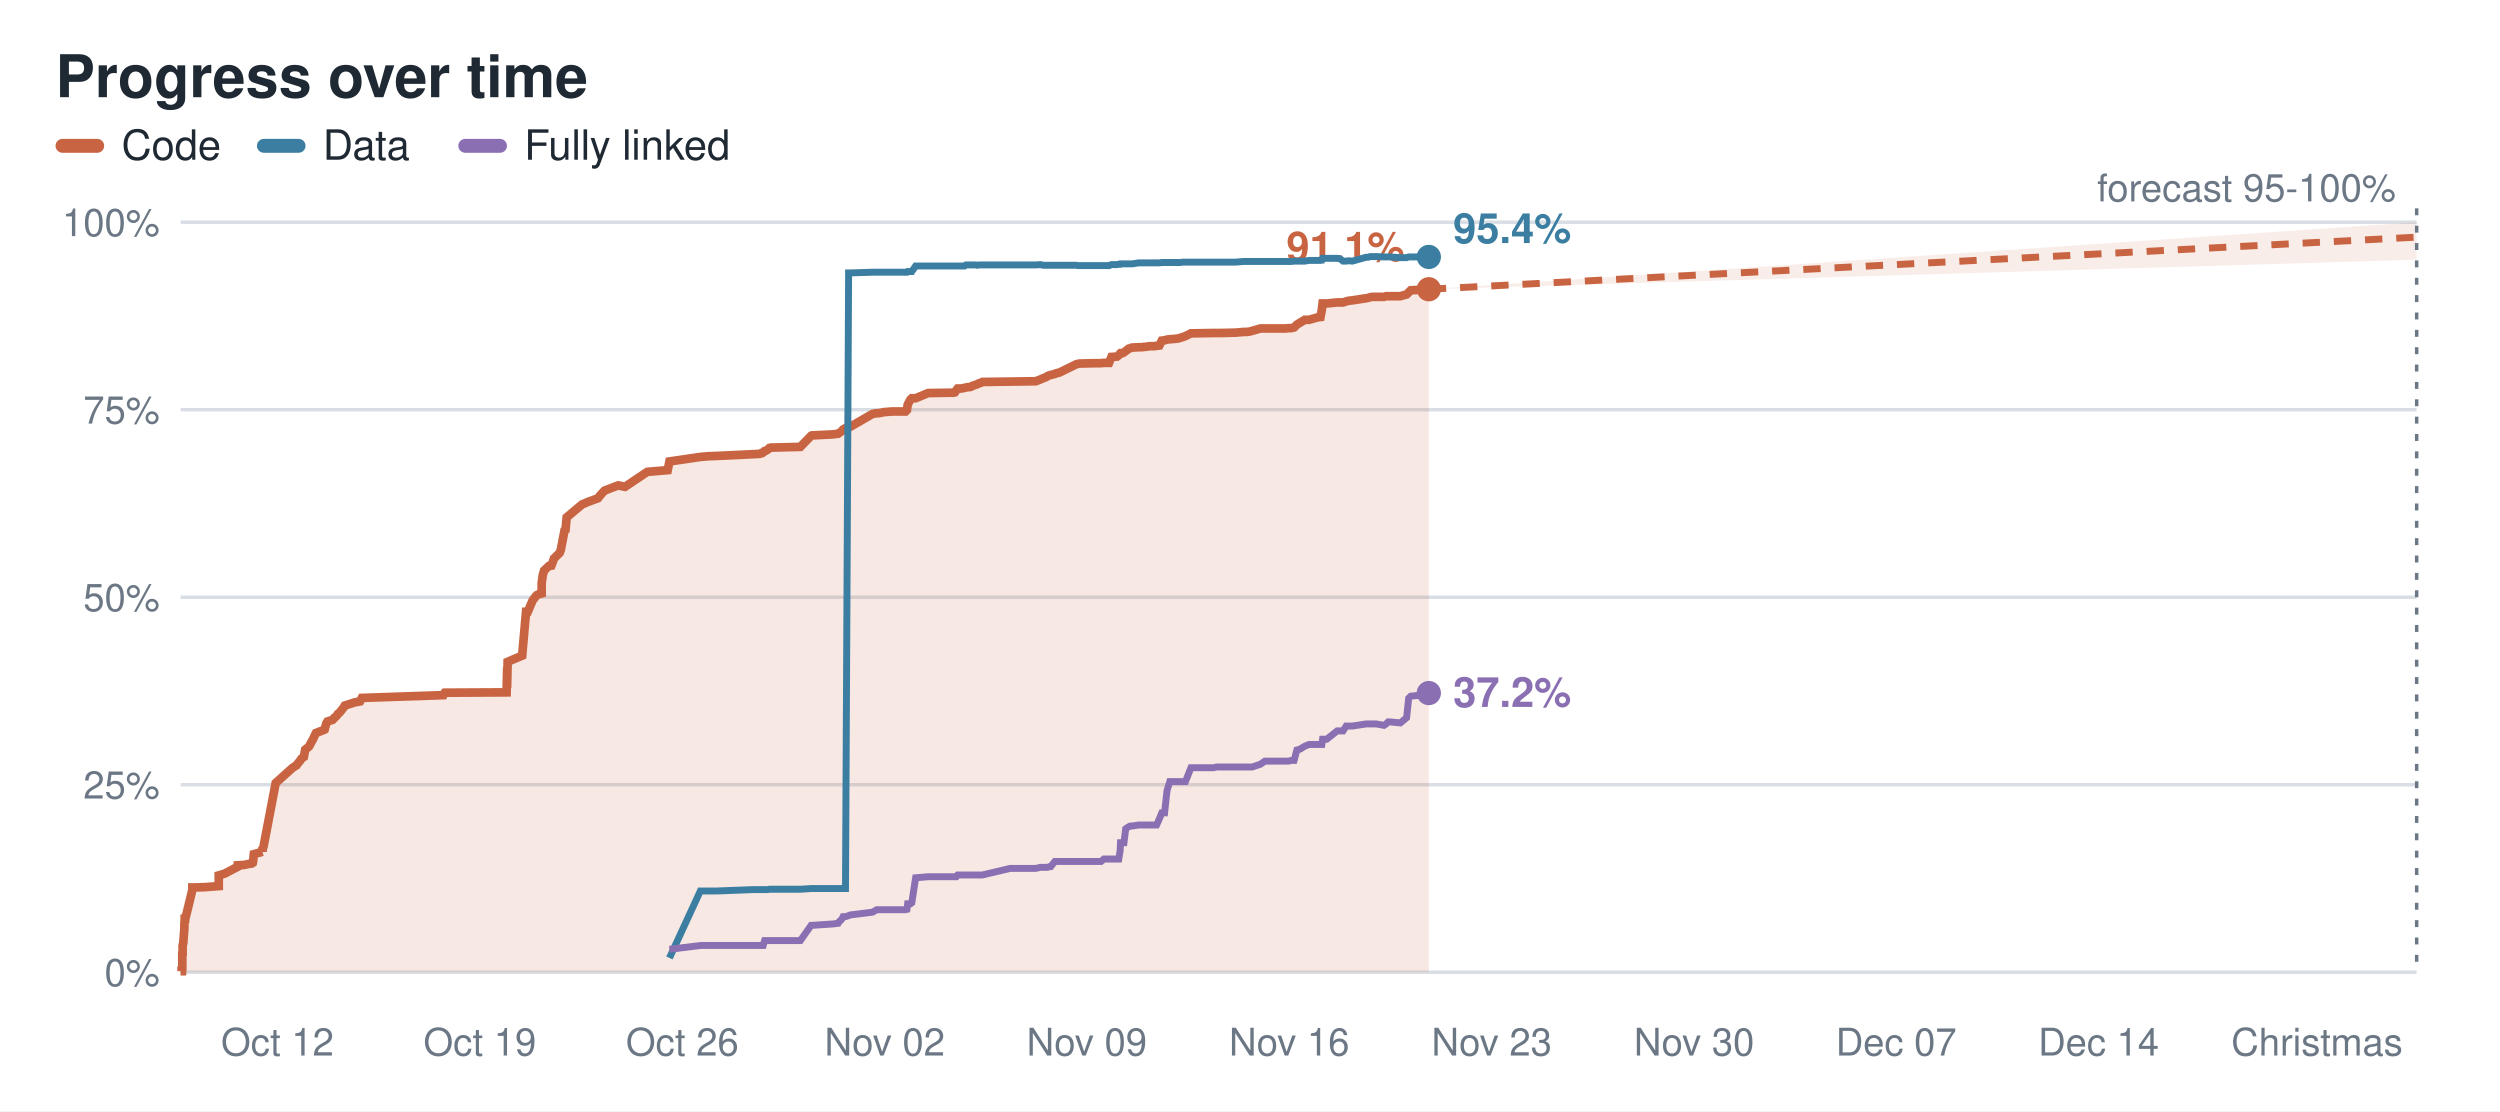
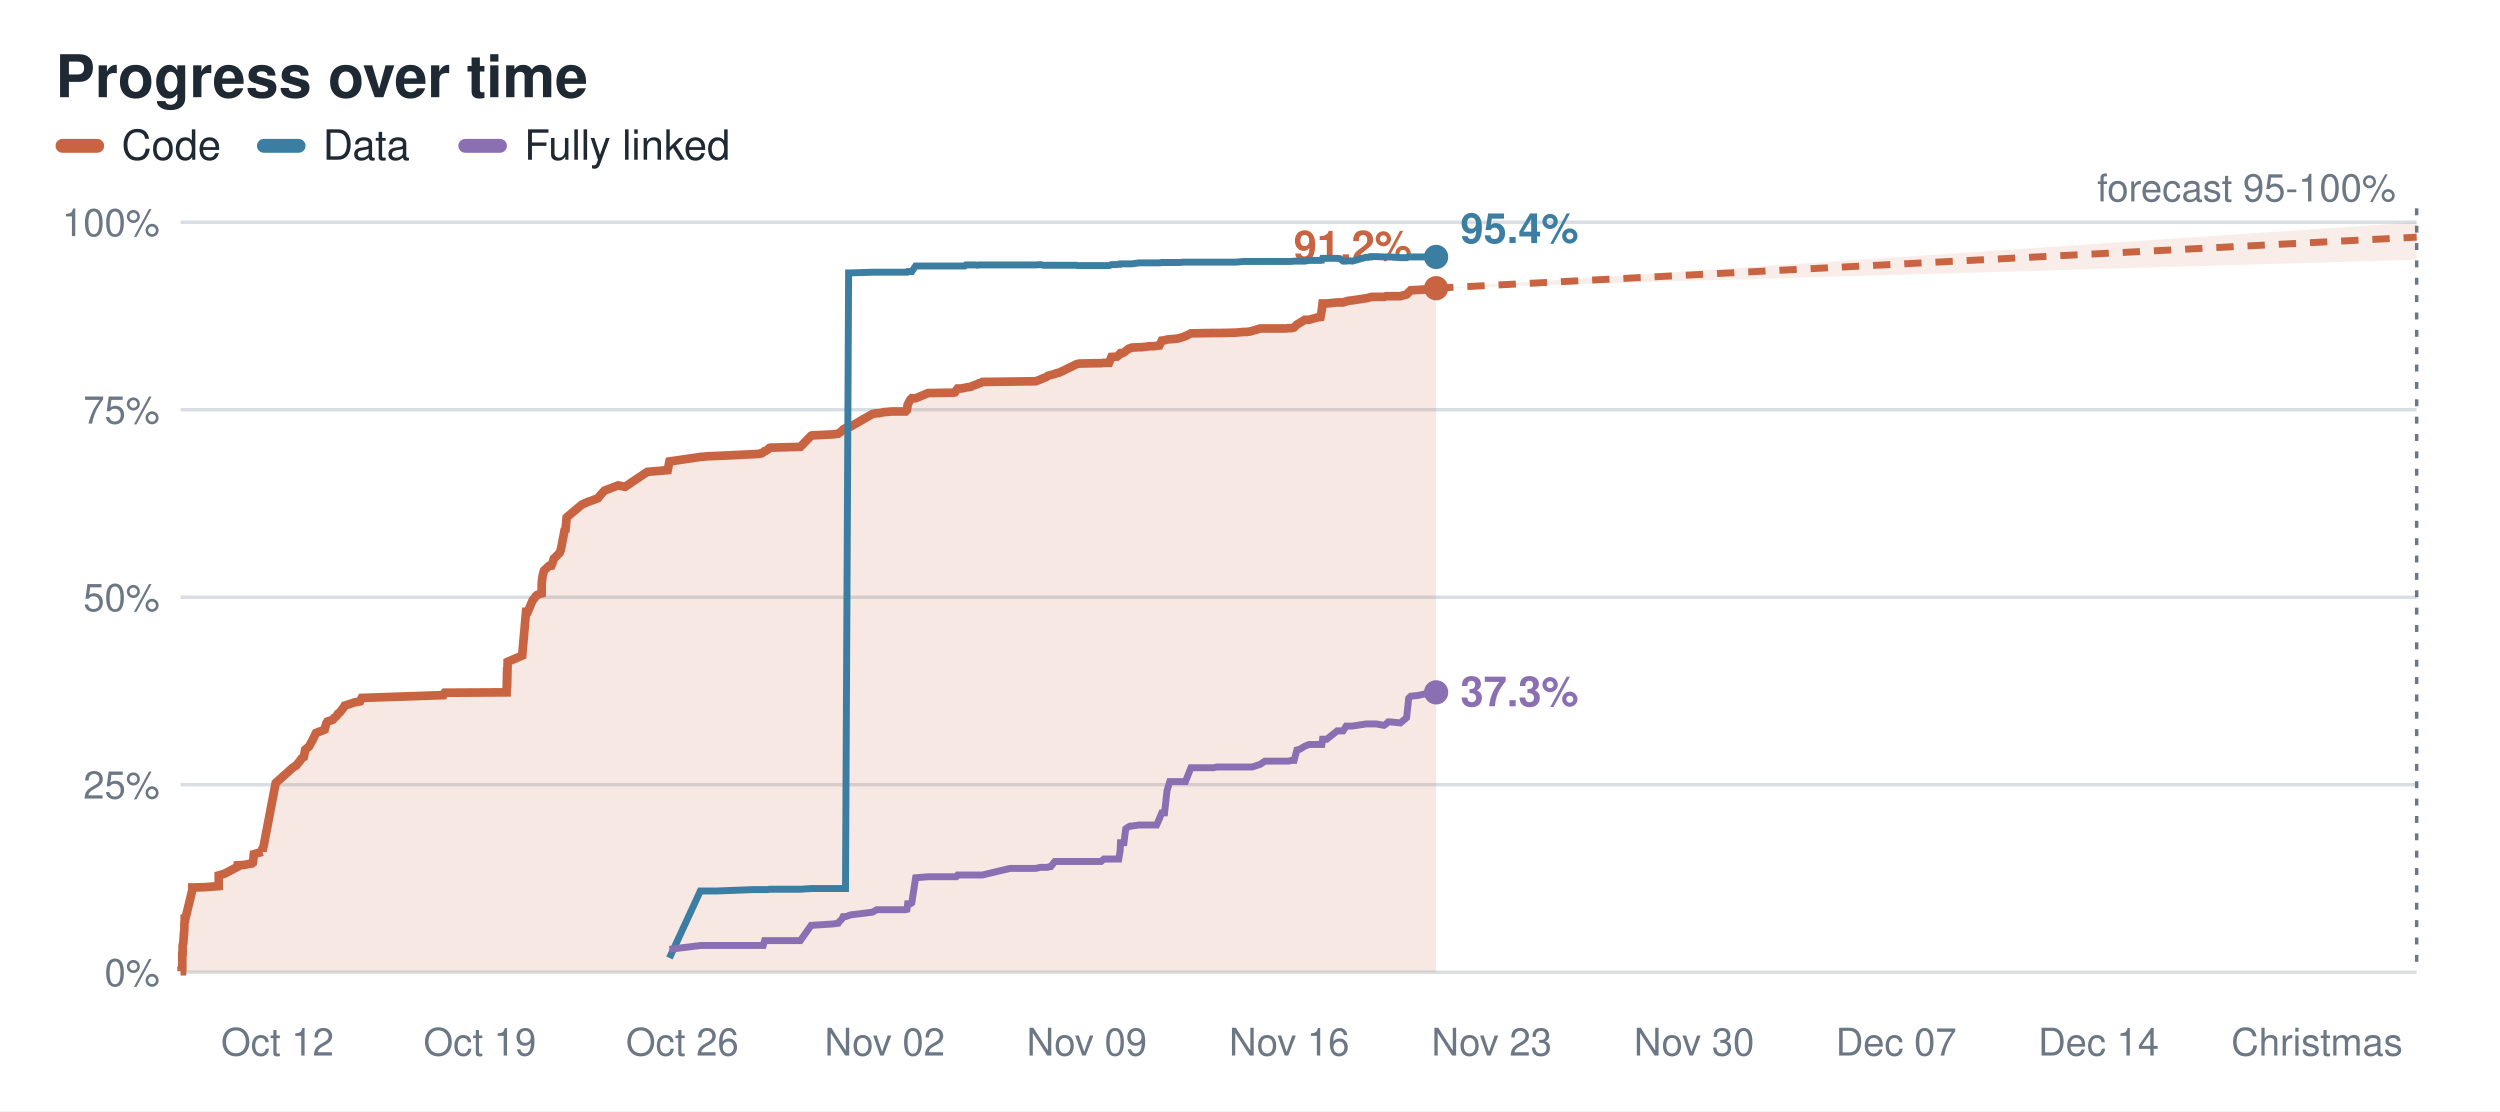
<svg xmlns="http://www.w3.org/2000/svg" viewBox="0 0 720 320" width="720" height="320" font-family="-apple-system,Segoe UI,Helvetica,Arial,sans-serif" role="img" aria-label="Progress over time">
  <rect width="100%" height="100%" fill="#ffffff" />
  <text x="16" y="28" font-size="17" font-weight="600" fill="#1f2933">Progress over time</text>
  <rect x="16" y="40" width="14" height="4" rx="2" fill="#c96442" />
  <text x="35" y="46" font-size="12" fill="#1f2933">Code</text>
  <rect x="74" y="40" width="14" height="4" rx="2" fill="#3b7ea1" />
  <text x="93" y="46" font-size="12" fill="#1f2933">Data</text>
  <rect x="132" y="40" width="14" height="4" rx="2" fill="#8a6fb3" />
  <text x="151" y="46" font-size="12" fill="#1f2933">Fully linked</text>
  <line x1="52" y1="280.0" x2="696" y2="280.0" stroke="#d9dee4" />
  <text x="46" y="284.0" font-size="11" fill="#6b7785" text-anchor="end">0%</text>
  <line x1="52" y1="226.0" x2="696" y2="226.0" stroke="#d9dee4" />
  <text x="46" y="230.0" font-size="11" fill="#6b7785" text-anchor="end">25%</text>
  <line x1="52" y1="172.0" x2="696" y2="172.0" stroke="#d9dee4" />
  <text x="46" y="176.0" font-size="11" fill="#6b7785" text-anchor="end">50%</text>
  <line x1="52" y1="118.0" x2="696" y2="118.0" stroke="#d9dee4" />
  <text x="46" y="122.0" font-size="11" fill="#6b7785" text-anchor="end">75%</text>
  <line x1="52" y1="64.0" x2="696" y2="64.0" stroke="#d9dee4" />
  <text x="46" y="68.0" font-size="11" fill="#6b7785" text-anchor="end">100%</text>
  <text x="79.9" y="304" font-size="11" fill="#6b7785" text-anchor="middle">Oct 12</text>
  <text x="138.2" y="304" font-size="11" fill="#6b7785" text-anchor="middle">Oct 19</text>
  <text x="196.5" y="304" font-size="11" fill="#6b7785" text-anchor="middle">Oct 26</text>
  <text x="254.8" y="304" font-size="11" fill="#6b7785" text-anchor="middle">Nov 02</text>
  <text x="313.0" y="304" font-size="11" fill="#6b7785" text-anchor="middle">Nov 09</text>
  <text x="371.3" y="304" font-size="11" fill="#6b7785" text-anchor="middle">Nov 16</text>
  <text x="429.6" y="304" font-size="11" fill="#6b7785" text-anchor="middle">Nov 23</text>
  <text x="487.9" y="304" font-size="11" fill="#6b7785" text-anchor="middle">Nov 30</text>
  <text x="546.1" y="304" font-size="11" fill="#6b7785" text-anchor="middle">Dec 07</text>
  <text x="604.4" y="304" font-size="11" fill="#6b7785" text-anchor="middle">Dec 14</text>
-   <polygon points="411.5,83.3 696.0,64.0 696.0,74.8" fill="#c96442" opacity="0.12" />
-   <line x1="411.5" y1="83.3" x2="696.0" y2="68.3" stroke="#c96442" stroke-width="2" stroke-dasharray="5,4" />
+   <polygon points="413.6,83.0 696.0,64.0 696.0,74.8" fill="#c96442" opacity="0.12" />
+   <line x1="413.6" y1="83.0" x2="696.0" y2="68.3" stroke="#c96442" stroke-width="2" stroke-dasharray="5,4" />
  <line x1="696.0" y1="60" x2="696.0" y2="280.0" stroke="#6b7785" stroke-dasharray="2,3" />
  <text x="692.0" y="304" font-size="11" fill="#6b7785" text-anchor="end">Christmas</text>
  <text x="690.0" y="58.0" font-size="11" fill="#6b7785" text-anchor="end">forecast 95-100%</text>
-   <polygon points="52.0,280.0 52.0,279.7 52.0,279.7 52.1,279.7 52.1,279.7 52.3,279.7 52.3,279.7 52.3,279.7 52.3,279.7 52.3,279.6 52.3,279.6 52.3,279.6 52.3,279.6 52.4,279.6 52.4,279.5 52.4,279.5 52.4,279.5 52.4,279.5 52.4,279.5 52.4,279.4 52.4,279.4 52.4,279.4 52.4,279.4 52.4,279.4 52.4,279.3 52.4,279.3 52.4,279.3 52.4,279.3 52.4,279.2 52.4,279.2 52.5,279.1 52.5,279.1 52.5,279.0 52.5,279.0 52.5,278.9 52.5,278.9 52.5,278.9 52.5,278.8 52.5,278.8 52.5,278.7 52.5,278.7 52.5,278.6 52.5,274.0 52.6,275.3 52.6,274.0 52.6,274.0 52.6,274.0 52.6,272.9 52.6,272.3 52.8,271.5 52.8,271.3 53.1,267.4 53.1,267.0 53.1,266.2 53.2,264.8 53.2,264.7 53.2,264.6 53.3,264.6 53.3,264.4 53.3,264.3 53.3,264.4 53.3,264.4 53.3,264.4 53.4,264.5 55.4,256.3 55.4,255.7 55.4,255.6 55.7,255.6 55.8,255.6 59.0,255.5 63.0,255.2 63.0,252.1 64.7,251.6 68.5,249.6 68.5,249.2 70.3,249.1 71.7,248.8 72.5,248.7 72.5,248.7 72.8,248.5 72.9,248.0 73.1,246.0 75.6,245.3 75.6,245.4 75.6,244.5 75.7,244.4 75.9,243.8 79.4,225.5 84.3,221.1 85.4,220.4 85.5,220.2 86.5,219.0 86.6,218.8 86.9,218.4 87.5,218.0 87.9,215.9 89.0,215.0 89.7,213.7 90.2,212.8 90.6,211.9 91.0,211.1 93.1,210.3 93.5,210.1 93.7,209.3 94.0,208.3 94.3,207.8 95.8,207.3 96.0,207.1 96.3,206.7 96.6,206.5 97.0,206.1 97.3,205.6 97.6,205.4 98.0,205.0 98.3,204.6 98.7,204.1 99.0,203.7 99.3,203.2 101.5,202.5 102.1,202.3 103.7,202.0 104.2,201.0 127.7,200.2 127.9,199.8 128.1,199.5 145.9,199.4 146.0,195.1 146.1,195.2 146.2,190.6 150.4,188.8 150.5,187.5 151.5,176.2 152.0,176.2 153.4,172.9 153.9,172.3 154.3,171.7 154.6,171.4 155.3,171.1 156.0,170.9 156.0,168.0 156.3,165.7 156.7,164.3 158.1,163.0 158.8,162.9 159.3,161.6 159.5,160.9 161.2,159.2 161.5,158.4 162.7,152.2 162.8,153.3 163.2,149.0 167.6,145.3 169.2,144.6 172.2,143.5 172.9,142.6 174.1,141.3 178.0,139.8 180.0,140.2 186.4,135.9 192.3,135.4 192.8,132.9 201.7,131.6 204.0,131.4 206.6,131.3 217.1,130.8 218.8,130.7 219.2,130.5 219.5,130.5 219.8,130.3 220.2,129.9 220.6,129.8 221.1,129.5 221.6,129.0 222.1,128.9 222.6,128.9 226.3,128.8 230.5,128.7 233.6,125.5 233.8,125.4 239.9,125.1 241.4,124.9 241.8,124.6 242.1,124.4 242.5,124.1 242.8,123.7 243.5,123.3 244.4,123.1 244.9,122.9 251.3,119.2 252.5,119.0 253.1,119.0 254.1,118.8 254.5,118.7 257.0,118.5 260.8,118.5 261.2,118.1 261.4,116.6 261.8,115.8 262.2,115.1 262.6,114.7 263.7,114.7 267.3,113.2 267.5,113.2 273.9,113.1 274.6,113.1 275.0,113.0 275.4,112.4 275.8,111.9 276.4,111.9 276.8,111.9 277.3,111.8 277.8,111.7 278.2,111.6 278.7,111.5 279.1,111.5 279.6,111.4 280.1,111.1 280.5,111.0 281.0,110.8 281.4,110.7 281.9,110.4 282.4,110.3 282.9,110.0 290.9,109.9 298.3,109.8 299.6,109.3 300.5,108.9 301.3,108.6 301.7,108.3 302.2,108.1 302.6,108.0 303.8,107.7 304.2,107.5 305.1,107.3 310.0,104.9 310.4,104.8 310.9,104.7 315.6,104.6 316.0,104.6 317.1,104.6 317.9,104.5 318.9,104.5 319.4,104.5 320.1,102.8 321.7,102.7 322.2,102.3 322.6,101.8 322.7,101.7 323.3,101.7 323.7,101.5 324.2,101.1 324.6,100.8 325.1,100.4 325.5,100.3 326.0,100.1 328.0,100.0 328.9,100.0 329.4,99.9 329.9,99.9 330.4,99.8 331.2,99.7 331.7,99.7 332.4,99.7 333.1,99.6 333.9,99.5 334.6,98.1 335.4,98.0 336.1,97.8 336.9,97.7 338.3,97.6 339.2,97.5 339.9,97.3 340.6,97.1 341.4,96.8 343.0,96.0 343.8,96.0 349.5,95.9 350.4,95.9 351.1,95.9 351.8,95.9 355.8,95.8 358.2,95.6 359.0,95.6 359.8,95.5 360.6,95.3 363.0,94.6 364.3,94.6 370.3,94.6 371.1,94.5 371.9,94.5 372.7,94.3 373.5,93.5 374.3,93.0 375.8,92.1 377.0,92.1 379.5,91.4 380.3,91.3 380.6,89.7 380.7,89.1 380.9,87.4 382.1,87.4 385.1,87.1 385.9,87.1 386.8,87.1 387.7,86.8 388.5,86.6 389.5,86.5 393.4,85.9 394.0,85.8 394.6,85.6 395.2,85.5 395.8,85.5 396.4,85.5 398.6,85.5 399.2,85.3 399.8,85.3 400.3,85.3 403.3,85.3 405.1,84.8 405.7,84.2 406.3,83.6 408.3,83.5 411.5,83.3 411.5,280.0" fill="#c96442" opacity="0.15" />
-   <polyline points="52.0,279.7 52.0,279.7 52.1,279.7 52.1,279.7 52.3,279.7 52.3,279.7 52.3,279.7 52.3,279.7 52.3,279.6 52.3,279.6 52.3,279.6 52.3,279.6 52.4,279.6 52.4,279.5 52.4,279.5 52.4,279.5 52.4,279.5 52.4,279.5 52.4,279.4 52.4,279.4 52.4,279.4 52.4,279.4 52.4,279.4 52.4,279.3 52.4,279.3 52.4,279.3 52.4,279.3 52.4,279.2 52.4,279.2 52.5,279.1 52.5,279.1 52.5,279.0 52.5,279.0 52.5,278.9 52.5,278.9 52.5,278.9 52.5,278.8 52.5,278.8 52.5,278.7 52.5,278.7 52.5,278.6 52.5,274.0 52.6,275.3 52.6,274.0 52.6,274.0 52.6,274.0 52.6,272.9 52.6,272.3 52.8,271.5 52.8,271.3 53.1,267.4 53.1,267.0 53.1,266.2 53.2,264.8 53.2,264.7 53.2,264.6 53.3,264.6 53.3,264.4 53.3,264.3 53.3,264.4 53.3,264.4 53.3,264.4 53.4,264.5 55.4,256.3 55.4,255.7 55.4,255.6 55.7,255.6 55.8,255.6 59.0,255.5 63.0,255.2 63.0,252.1 64.7,251.6 68.5,249.6 68.5,249.2 70.3,249.1 71.7,248.8 72.5,248.7 72.5,248.7 72.8,248.5 72.9,248.0 73.1,246.0 75.6,245.3 75.6,245.4 75.6,244.5 75.7,244.4 75.9,243.8 79.4,225.5 84.3,221.1 85.4,220.4 85.5,220.2 86.5,219.0 86.6,218.8 86.9,218.4 87.5,218.0 87.9,215.9 89.0,215.0 89.7,213.7 90.2,212.8 90.6,211.9 91.0,211.1 93.1,210.3 93.5,210.1 93.7,209.3 94.0,208.3 94.3,207.8 95.8,207.3 96.0,207.1 96.3,206.7 96.6,206.5 97.0,206.1 97.3,205.6 97.6,205.4 98.0,205.0 98.3,204.6 98.7,204.1 99.0,203.7 99.3,203.2 101.5,202.5 102.1,202.3 103.7,202.0 104.2,201.0 127.7,200.2 127.9,199.8 128.1,199.5 145.9,199.4 146.0,195.1 146.1,195.2 146.2,190.6 150.4,188.8 150.5,187.5 151.5,176.2 152.0,176.2 153.4,172.9 153.9,172.3 154.3,171.7 154.6,171.4 155.3,171.1 156.0,170.9 156.0,168.0 156.3,165.7 156.7,164.3 158.1,163.0 158.8,162.9 159.3,161.6 159.5,160.9 161.2,159.2 161.5,158.4 162.7,152.2 162.8,153.3 163.2,149.0 167.6,145.3 169.2,144.6 172.2,143.5 172.9,142.6 174.1,141.3 178.0,139.8 180.0,140.2 186.4,135.9 192.3,135.4 192.8,132.9 201.7,131.6 204.0,131.4 206.6,131.3 217.1,130.8 218.8,130.7 219.2,130.5 219.5,130.5 219.8,130.3 220.2,129.9 220.6,129.8 221.1,129.5 221.6,129.0 222.1,128.9 222.6,128.9 226.3,128.8 230.5,128.7 233.6,125.5 233.8,125.4 239.9,125.1 241.4,124.9 241.8,124.6 242.1,124.4 242.5,124.1 242.8,123.7 243.5,123.3 244.4,123.1 244.9,122.9 251.3,119.2 252.5,119.0 253.1,119.0 254.1,118.8 254.5,118.7 257.0,118.5 260.8,118.5 261.2,118.1 261.4,116.6 261.8,115.8 262.2,115.1 262.6,114.7 263.7,114.7 267.3,113.2 267.5,113.2 273.9,113.1 274.6,113.1 275.0,113.0 275.4,112.4 275.8,111.9 276.4,111.9 276.8,111.9 277.3,111.8 277.8,111.7 278.2,111.6 278.7,111.5 279.1,111.5 279.6,111.4 280.1,111.1 280.5,111.0 281.0,110.8 281.4,110.7 281.9,110.4 282.4,110.3 282.9,110.0 290.9,109.9 298.3,109.8 299.6,109.3 300.5,108.9 301.3,108.6 301.7,108.3 302.2,108.1 302.6,108.0 303.8,107.7 304.2,107.5 305.1,107.3 310.0,104.9 310.4,104.8 310.9,104.7 315.6,104.6 316.0,104.6 317.1,104.6 317.9,104.5 318.9,104.5 319.4,104.5 320.1,102.8 321.7,102.7 322.2,102.3 322.6,101.8 322.7,101.7 323.3,101.7 323.7,101.5 324.2,101.1 324.6,100.8 325.1,100.4 325.5,100.3 326.0,100.1 328.0,100.0 328.9,100.0 329.4,99.9 329.9,99.9 330.4,99.8 331.2,99.7 331.7,99.7 332.4,99.7 333.1,99.6 333.9,99.5 334.6,98.1 335.4,98.0 336.1,97.8 336.9,97.7 338.3,97.6 339.2,97.5 339.9,97.3 340.6,97.1 341.4,96.8 343.0,96.0 343.8,96.0 349.5,95.9 350.4,95.9 351.1,95.9 351.8,95.9 355.8,95.8 358.2,95.6 359.0,95.6 359.8,95.5 360.6,95.3 363.0,94.6 364.3,94.6 370.3,94.6 371.1,94.5 371.9,94.5 372.7,94.3 373.5,93.5 374.3,93.0 375.8,92.1 377.0,92.1 379.5,91.4 380.3,91.3 380.6,89.7 380.7,89.1 380.9,87.4 382.1,87.4 385.1,87.1 385.9,87.1 386.8,87.1 387.7,86.8 388.5,86.6 389.5,86.5 393.4,85.9 394.0,85.8 394.6,85.6 395.2,85.5 395.8,85.5 396.4,85.5 398.6,85.5 399.2,85.3 399.8,85.3 400.3,85.3 403.3,85.3 405.1,84.8 405.7,84.2 406.3,83.6 408.3,83.5 411.5,83.3" fill="none" stroke="#c96442" stroke-width="2.5" />
-   <circle cx="411.5" cy="83.3" r="3.5" fill="#c96442" />
-   <text x="404.5" y="75.3" font-size="12" font-weight="600" fill="#c96442" text-anchor="end">91.1%</text>
-   <polyline points="192.8,275.9 201.7,256.6 204.0,256.6 206.6,256.6 217.1,256.2 218.8,256.2 219.2,256.2 219.5,256.2 219.8,256.2 220.2,256.2 220.6,256.2 221.1,256.2 221.6,256.1 222.1,256.1 222.6,256.1 226.3,256.1 230.5,256.1 233.6,255.9 233.8,255.9 239.9,255.9 241.4,255.9 241.8,255.9 242.1,255.9 242.5,255.9 242.8,255.9 243.5,255.9 244.4,78.6 244.9,78.6 251.3,78.4 252.5,78.4 253.1,78.4 254.1,78.4 254.5,78.4 257.0,78.4 260.8,78.4 261.2,78.4 261.4,78.2 261.8,78.2 262.2,78.2 262.6,78.2 263.7,76.6 267.3,76.6 267.5,76.6 273.9,76.6 274.6,76.6 275.0,76.6 275.4,76.6 275.8,76.6 276.4,76.6 276.8,76.6 277.3,76.6 277.8,76.6 278.2,76.3 278.7,76.3 279.1,76.3 279.6,76.3 280.1,76.3 280.5,76.3 281.0,76.3 281.4,76.4 281.9,76.3 282.4,76.3 282.9,76.3 290.9,76.3 298.3,76.3 299.6,76.2 300.5,76.4 301.3,76.4 301.7,76.4 302.2,76.4 302.6,76.4 303.8,76.4 304.2,76.4 305.1,76.4 310.0,76.4 310.4,76.5 310.9,76.5 315.6,76.5 316.0,76.5 317.1,76.5 317.9,76.5 318.9,76.5 319.4,76.5 320.1,76.2 321.7,76.2 322.2,76.1 322.6,76.1 322.7,76.0 323.3,76.0 323.7,76.0 324.2,76.0 324.6,76.0 325.1,76.0 325.5,76.0 326.0,76.0 328.0,75.7 328.9,75.7 329.4,75.7 329.9,75.7 330.4,75.7 331.2,75.7 331.7,75.7 332.4,75.7 333.1,75.7 333.9,75.7 334.6,75.6 335.4,75.6 336.1,75.6 336.9,75.6 338.3,75.6 339.2,75.6 339.9,75.6 340.6,75.5 341.4,75.5 343.0,75.5 343.8,75.5 349.5,75.5 350.4,75.5 351.1,75.5 351.8,75.5 355.8,75.5 358.2,75.3 359.0,75.3 359.8,75.3 360.6,75.3 363.0,75.3 364.3,75.3 370.3,75.3 371.1,75.3 371.9,75.3 372.7,75.2 373.5,75.2 374.3,75.2 375.8,75.2 377.0,75.0 379.5,75.0 380.3,75.0 380.6,74.9 380.7,74.9 380.9,74.4 382.1,74.4 385.1,74.4 385.9,74.5 386.8,75.2 387.7,75.2 388.5,75.1 389.5,75.2 393.4,74.1 394.0,74.1 394.6,73.9 395.2,73.9 395.8,73.9 396.4,73.9 398.6,74.0 399.2,74.0 399.8,74.0 400.3,74.0 403.3,74.2 405.1,74.2 405.7,74.0 406.3,74.0 408.3,74.0 411.5,74.0" fill="none" stroke="#3b7ea1" stroke-width="2" />
-   <circle cx="411.5" cy="74.0" r="3.5" fill="#3b7ea1" />
-   <text x="418.5" y="70.0" font-size="12" font-weight="600" fill="#3b7ea1">95.4%</text>
-   <polyline points="192.8,273.4 201.7,272.3 204.0,272.3 206.6,272.3 217.1,272.3 218.8,272.3 219.2,272.3 219.5,272.3 219.8,272.3 220.2,270.9 220.6,270.9 221.1,270.9 221.6,270.9 222.1,270.9 222.6,270.9 226.3,270.9 230.5,270.9 233.6,266.5 233.8,266.5 239.9,266.1 241.4,265.9 241.8,265.3 242.1,265.1 242.5,264.6 242.8,264.0 243.5,264.0 244.4,263.7 244.9,263.5 251.3,262.7 252.5,262.0 253.1,262.0 254.1,262.0 254.5,262.0 257.0,262.0 260.8,262.0 261.2,261.9 261.4,260.3 261.8,260.3 262.2,260.3 262.6,260.0 263.7,252.8 267.3,252.5 267.5,252.5 273.9,252.5 274.6,252.5 275.0,252.5 275.4,252.5 275.8,252.0 276.4,252.0 276.8,252.0 277.3,252.0 277.8,252.0 278.2,252.0 278.7,252.0 279.1,252.0 279.6,252.0 280.1,252.0 280.5,252.0 281.0,252.0 281.4,252.0 281.9,252.0 282.4,252.0 282.9,252.0 290.9,250.1 298.3,250.1 299.6,249.8 300.5,249.8 301.3,249.8 301.7,249.8 302.2,249.6 302.6,249.6 303.8,248.1 304.2,248.1 305.1,248.1 310.0,248.1 310.4,248.1 310.9,248.1 315.6,248.1 316.0,248.1 317.1,248.1 317.9,247.4 318.9,247.4 319.4,247.4 320.1,247.4 321.7,247.4 322.2,247.4 322.6,245.0 322.7,242.7 323.3,242.7 323.7,242.7 324.2,238.7 324.6,238.4 325.1,238.1 325.5,237.9 326.0,237.9 328.0,237.6 328.9,237.6 329.4,237.6 329.9,237.6 330.4,237.6 331.2,237.6 331.7,237.6 332.4,237.6 333.1,237.6 333.9,235.8 334.6,234.1 335.4,234.1 336.1,227.7 336.9,225.1 338.3,225.1 339.2,225.1 339.9,225.1 340.6,225.1 341.4,225.1 343.0,221.1 343.8,221.1 349.5,221.1 350.4,220.9 351.1,220.9 351.8,220.9 355.8,220.9 358.2,220.9 359.0,220.9 359.8,220.9 360.6,220.9 363.0,220.1 364.3,219.2 370.3,219.2 371.1,219.2 371.9,219.0 372.7,219.0 373.5,216.0 374.3,215.8 375.8,214.9 377.0,214.4 379.5,214.4 380.3,214.4 380.6,214.4 380.7,214.4 380.9,212.9 382.1,212.9 385.1,210.5 385.9,210.5 386.8,210.5 387.7,209.1 388.5,209.1 389.5,209.1 393.4,208.5 394.0,208.5 394.6,208.5 395.2,208.5 395.8,208.5 396.4,208.5 398.6,208.9 399.2,208.5 399.8,207.9 400.3,207.9 403.3,208.2 405.1,206.7 405.7,201.1 406.3,200.5 408.3,200.3 411.5,199.6" fill="none" stroke="#8a6fb3" stroke-width="2" />
-   <circle cx="411.5" cy="199.6" r="3.5" fill="#8a6fb3" />
-   <text x="418.5" y="203.6" font-size="12" font-weight="600" fill="#8a6fb3">37.2%</text>
+   <polygon points="52.0,280.0 52.0,279.7 52.0,279.7 52.1,279.7 52.1,279.7 52.3,279.7 52.3,279.7 52.3,279.7 52.3,279.7 52.3,279.6 52.3,279.6 52.3,279.6 52.3,279.6 52.4,279.6 52.4,279.5 52.4,279.5 52.4,279.5 52.4,279.5 52.4,279.5 52.4,279.4 52.4,279.4 52.4,279.4 52.4,279.4 52.4,279.4 52.4,279.3 52.4,279.3 52.4,279.3 52.4,279.3 52.4,279.2 52.4,279.2 52.5,279.1 52.5,279.1 52.5,279.0 52.5,279.0 52.5,278.9 52.5,278.9 52.5,278.9 52.5,278.8 52.5,278.8 52.5,278.7 52.5,278.7 52.5,278.6 52.5,274.0 52.6,275.3 52.6,274.0 52.6,274.0 52.6,274.0 52.6,272.9 52.6,272.3 52.8,271.5 52.8,271.3 53.1,267.4 53.1,267.0 53.1,266.2 53.2,264.8 53.2,264.7 53.2,264.6 53.3,264.6 53.3,264.4 53.3,264.3 53.3,264.4 53.3,264.4 53.3,264.4 53.4,264.5 55.4,256.3 55.4,255.7 55.4,255.6 55.7,255.6 55.8,255.6 59.0,255.5 63.0,255.2 63.0,252.1 64.7,251.6 68.5,249.6 68.5,249.2 70.3,249.1 71.7,248.8 72.5,248.7 72.5,248.7 72.8,248.5 72.9,248.0 73.1,246.0 75.6,245.3 75.6,245.4 75.6,244.5 75.7,244.4 75.9,243.8 79.4,225.5 84.3,221.1 85.4,220.4 85.5,220.2 86.5,219.0 86.6,218.8 86.9,218.4 87.5,218.0 87.9,215.9 89.0,215.0 89.7,213.7 90.2,212.8 90.6,211.9 91.0,211.1 93.1,210.3 93.5,210.1 93.7,209.3 94.0,208.3 94.3,207.8 95.8,207.3 96.0,207.1 96.3,206.7 96.6,206.5 97.0,206.1 97.3,205.6 97.6,205.4 98.0,205.0 98.3,204.6 98.7,204.1 99.0,203.7 99.3,203.2 101.5,202.5 102.1,202.3 103.7,202.0 104.2,201.0 127.7,200.2 127.9,199.8 128.1,199.5 145.9,199.4 146.0,195.1 146.1,195.2 146.2,190.6 150.4,188.8 150.5,187.5 151.5,176.2 152.0,176.2 153.4,172.9 153.9,172.3 154.3,171.7 154.6,171.4 155.3,171.1 156.0,170.9 156.0,168.0 156.3,165.7 156.7,164.3 158.1,163.0 158.8,162.9 159.3,161.6 159.5,160.9 161.2,159.2 161.5,158.4 162.7,152.2 162.8,153.3 163.2,149.0 167.6,145.3 169.2,144.6 172.2,143.5 172.9,142.6 174.1,141.3 178.0,139.8 180.0,140.2 186.4,135.9 192.3,135.4 192.8,132.9 201.7,131.6 204.0,131.4 206.6,131.3 217.1,130.8 218.8,130.7 219.2,130.5 219.5,130.5 219.8,130.3 220.2,129.9 220.6,129.8 221.1,129.5 221.6,129.0 222.1,128.9 222.6,128.9 226.3,128.8 230.5,128.7 233.6,125.5 233.8,125.4 239.9,125.1 241.4,124.9 241.8,124.6 242.1,124.4 242.5,124.1 242.8,123.7 243.5,123.3 244.4,123.1 244.9,122.9 251.3,119.2 252.5,119.0 253.1,119.0 254.1,118.8 254.5,118.7 257.0,118.5 260.8,118.5 261.2,118.1 261.4,116.6 261.8,115.8 262.2,115.1 262.6,114.7 263.7,114.7 267.3,113.2 267.5,113.2 273.9,113.1 274.6,113.1 275.0,113.0 275.4,112.4 275.8,111.9 276.4,111.9 276.8,111.9 277.3,111.8 277.8,111.7 278.2,111.6 278.7,111.5 279.1,111.5 279.6,111.4 280.1,111.1 280.5,111.0 281.0,110.8 281.4,110.7 281.9,110.4 282.4,110.3 282.9,110.0 290.9,109.9 298.3,109.8 299.6,109.3 300.5,108.9 301.3,108.6 301.7,108.3 302.2,108.1 302.6,108.0 303.8,107.7 304.2,107.5 305.1,107.3 310.0,104.9 310.4,104.8 310.9,104.7 315.6,104.6 316.0,104.6 317.1,104.6 317.9,104.5 318.9,104.5 319.4,104.5 320.1,102.8 321.7,102.7 322.2,102.3 322.6,101.8 322.7,101.7 323.3,101.7 323.7,101.5 324.2,101.1 324.6,100.8 325.1,100.4 325.5,100.3 326.0,100.1 328.0,100.0 328.9,100.0 329.4,99.9 329.9,99.9 330.4,99.8 331.2,99.7 331.7,99.7 332.4,99.7 333.1,99.6 333.9,99.5 334.6,98.1 335.4,98.0 336.1,97.8 336.9,97.7 338.3,97.6 339.2,97.5 339.9,97.3 340.6,97.1 341.4,96.8 343.0,96.0 343.8,96.0 349.5,95.9 350.4,95.9 351.1,95.9 351.8,95.9 355.8,95.8 358.2,95.6 359.0,95.6 359.8,95.5 360.6,95.3 363.0,94.6 364.3,94.6 370.3,94.6 371.1,94.5 371.9,94.5 372.7,94.3 373.5,93.5 374.3,93.0 375.8,92.1 377.0,92.1 379.5,91.4 380.3,91.3 380.6,89.7 380.7,89.1 380.9,87.4 382.1,87.4 385.1,87.1 385.9,87.1 386.8,87.1 387.7,86.8 388.5,86.6 389.5,86.5 393.4,85.9 394.0,85.8 394.6,85.6 395.2,85.5 395.8,85.5 396.4,85.5 398.6,85.5 399.2,85.3 399.8,85.3 400.3,85.3 403.3,85.3 405.1,84.8 405.7,84.2 406.3,83.6 408.3,83.5 411.5,83.3 412.0,83.1 413.0,83.0 413.6,83.0 413.6,280.0" fill="#c96442" opacity="0.15" />
+   <polyline points="52.0,279.7 52.0,279.7 52.1,279.7 52.1,279.7 52.3,279.7 52.3,279.7 52.3,279.7 52.3,279.7 52.3,279.6 52.3,279.6 52.3,279.6 52.3,279.6 52.4,279.6 52.4,279.5 52.4,279.5 52.4,279.5 52.4,279.5 52.4,279.5 52.4,279.4 52.4,279.4 52.4,279.4 52.4,279.4 52.4,279.4 52.4,279.3 52.4,279.3 52.4,279.3 52.4,279.3 52.4,279.2 52.4,279.2 52.5,279.1 52.5,279.1 52.5,279.0 52.5,279.0 52.5,278.9 52.5,278.9 52.5,278.9 52.5,278.8 52.5,278.8 52.5,278.7 52.5,278.7 52.5,278.6 52.5,274.0 52.6,275.3 52.6,274.0 52.6,274.0 52.6,274.0 52.6,272.9 52.6,272.3 52.8,271.5 52.8,271.3 53.1,267.4 53.1,267.0 53.1,266.2 53.2,264.8 53.2,264.7 53.2,264.6 53.3,264.6 53.3,264.4 53.3,264.3 53.3,264.4 53.3,264.4 53.3,264.4 53.4,264.5 55.4,256.3 55.4,255.7 55.4,255.6 55.7,255.6 55.8,255.6 59.0,255.5 63.0,255.2 63.0,252.1 64.7,251.6 68.5,249.6 68.5,249.2 70.3,249.1 71.7,248.8 72.5,248.7 72.5,248.7 72.8,248.5 72.9,248.0 73.1,246.0 75.6,245.3 75.6,245.4 75.6,244.5 75.7,244.4 75.9,243.8 79.4,225.5 84.3,221.1 85.4,220.4 85.5,220.2 86.5,219.0 86.6,218.8 86.9,218.4 87.5,218.0 87.9,215.9 89.0,215.0 89.7,213.7 90.2,212.8 90.6,211.9 91.0,211.1 93.1,210.3 93.5,210.1 93.7,209.3 94.0,208.3 94.3,207.8 95.8,207.3 96.0,207.1 96.3,206.7 96.6,206.5 97.0,206.1 97.3,205.6 97.6,205.4 98.0,205.0 98.3,204.6 98.7,204.1 99.0,203.7 99.3,203.2 101.5,202.5 102.1,202.3 103.7,202.0 104.2,201.0 127.7,200.2 127.9,199.8 128.1,199.5 145.9,199.4 146.0,195.1 146.1,195.2 146.2,190.6 150.4,188.8 150.5,187.5 151.5,176.2 152.0,176.2 153.4,172.9 153.9,172.3 154.3,171.7 154.6,171.4 155.3,171.1 156.0,170.9 156.0,168.0 156.3,165.7 156.7,164.3 158.1,163.0 158.8,162.9 159.3,161.6 159.5,160.9 161.2,159.2 161.5,158.4 162.7,152.2 162.8,153.3 163.2,149.0 167.6,145.3 169.2,144.6 172.2,143.5 172.9,142.6 174.1,141.3 178.0,139.8 180.0,140.2 186.4,135.9 192.3,135.4 192.8,132.9 201.7,131.6 204.0,131.4 206.6,131.3 217.1,130.8 218.8,130.7 219.2,130.5 219.5,130.5 219.8,130.3 220.2,129.9 220.6,129.8 221.1,129.5 221.6,129.0 222.1,128.9 222.6,128.9 226.3,128.8 230.5,128.7 233.6,125.5 233.8,125.4 239.9,125.1 241.4,124.9 241.8,124.6 242.1,124.4 242.5,124.1 242.8,123.7 243.5,123.3 244.4,123.1 244.9,122.9 251.3,119.2 252.5,119.0 253.1,119.0 254.1,118.8 254.5,118.7 257.0,118.5 260.8,118.5 261.2,118.1 261.4,116.6 261.8,115.8 262.2,115.1 262.6,114.7 263.7,114.7 267.3,113.2 267.5,113.2 273.9,113.1 274.6,113.1 275.0,113.0 275.4,112.4 275.8,111.9 276.4,111.9 276.8,111.9 277.3,111.8 277.8,111.7 278.2,111.6 278.7,111.5 279.1,111.5 279.6,111.4 280.1,111.1 280.5,111.0 281.0,110.8 281.4,110.7 281.9,110.4 282.4,110.3 282.9,110.0 290.9,109.9 298.3,109.8 299.6,109.3 300.5,108.9 301.3,108.6 301.7,108.3 302.2,108.1 302.6,108.0 303.8,107.7 304.2,107.5 305.1,107.3 310.0,104.9 310.4,104.8 310.9,104.7 315.6,104.6 316.0,104.6 317.1,104.6 317.9,104.5 318.9,104.5 319.4,104.5 320.1,102.8 321.7,102.7 322.2,102.3 322.6,101.8 322.7,101.7 323.3,101.7 323.7,101.5 324.2,101.1 324.6,100.8 325.1,100.4 325.5,100.3 326.0,100.1 328.0,100.0 328.9,100.0 329.4,99.9 329.9,99.9 330.4,99.8 331.2,99.7 331.7,99.7 332.4,99.7 333.1,99.6 333.9,99.5 334.6,98.1 335.4,98.0 336.1,97.8 336.9,97.7 338.3,97.6 339.2,97.5 339.9,97.3 340.6,97.1 341.4,96.8 343.0,96.0 343.8,96.0 349.5,95.9 350.4,95.9 351.1,95.9 351.8,95.9 355.8,95.8 358.2,95.6 359.0,95.6 359.8,95.5 360.6,95.3 363.0,94.6 364.3,94.6 370.3,94.6 371.1,94.5 371.9,94.5 372.7,94.3 373.5,93.5 374.3,93.0 375.8,92.1 377.0,92.1 379.5,91.4 380.3,91.3 380.6,89.7 380.7,89.1 380.9,87.4 382.1,87.4 385.1,87.1 385.9,87.1 386.8,87.1 387.7,86.8 388.5,86.6 389.5,86.5 393.4,85.9 394.0,85.8 394.6,85.6 395.2,85.5 395.8,85.5 396.4,85.5 398.6,85.5 399.2,85.3 399.8,85.3 400.3,85.3 403.3,85.3 405.1,84.8 405.7,84.2 406.3,83.6 408.3,83.5 411.5,83.3 412.0,83.1 413.0,83.0 413.6,83.0" fill="none" stroke="#c96442" stroke-width="2.5" />
+   <circle cx="413.6" cy="83.0" r="3.5" fill="#c96442" />
+   <text x="406.6" y="75.0" font-size="12" font-weight="600" fill="#c96442" text-anchor="end">91.2%</text>
+   <polyline points="192.8,275.9 201.7,256.6 204.0,256.6 206.6,256.6 217.1,256.2 218.8,256.2 219.2,256.2 219.5,256.2 219.8,256.2 220.2,256.2 220.6,256.2 221.1,256.2 221.6,256.1 222.1,256.1 222.6,256.1 226.3,256.1 230.5,256.1 233.6,255.9 233.8,255.9 239.9,255.9 241.4,255.9 241.8,255.9 242.1,255.9 242.5,255.9 242.8,255.9 243.5,255.9 244.4,78.6 244.9,78.6 251.3,78.4 252.5,78.4 253.1,78.4 254.1,78.4 254.5,78.4 257.0,78.4 260.8,78.4 261.2,78.4 261.4,78.2 261.8,78.2 262.2,78.2 262.6,78.2 263.7,76.6 267.3,76.6 267.5,76.6 273.9,76.6 274.6,76.6 275.0,76.6 275.4,76.6 275.8,76.6 276.4,76.6 276.8,76.6 277.3,76.6 277.8,76.6 278.2,76.3 278.7,76.3 279.1,76.3 279.6,76.3 280.1,76.3 280.5,76.3 281.0,76.3 281.4,76.4 281.9,76.3 282.4,76.3 282.9,76.3 290.9,76.3 298.3,76.3 299.6,76.2 300.5,76.4 301.3,76.4 301.7,76.4 302.2,76.4 302.6,76.4 303.8,76.4 304.2,76.4 305.1,76.4 310.0,76.4 310.4,76.5 310.9,76.5 315.6,76.5 316.0,76.5 317.1,76.5 317.9,76.5 318.9,76.5 319.4,76.5 320.1,76.2 321.7,76.2 322.2,76.1 322.6,76.1 322.7,76.0 323.3,76.0 323.7,76.0 324.2,76.0 324.6,76.0 325.1,76.0 325.5,76.0 326.0,76.0 328.0,75.7 328.9,75.7 329.4,75.7 329.9,75.7 330.4,75.7 331.2,75.7 331.7,75.7 332.4,75.7 333.1,75.7 333.9,75.7 334.6,75.6 335.4,75.6 336.1,75.6 336.9,75.6 338.3,75.6 339.2,75.6 339.9,75.6 340.6,75.5 341.4,75.5 343.0,75.5 343.8,75.5 349.5,75.5 350.4,75.5 351.1,75.5 351.8,75.5 355.8,75.5 358.2,75.3 359.0,75.3 359.8,75.3 360.6,75.3 363.0,75.3 364.3,75.3 370.3,75.3 371.1,75.3 371.9,75.3 372.7,75.2 373.5,75.2 374.3,75.2 375.8,75.2 377.0,75.0 379.5,75.0 380.3,75.0 380.6,74.9 380.7,74.9 380.9,74.4 382.1,74.4 385.1,74.4 385.9,74.5 386.8,75.2 387.7,75.2 388.5,75.1 389.5,75.2 393.4,74.1 394.0,74.1 394.6,73.9 395.2,73.9 395.8,73.9 396.4,73.9 398.6,74.0 399.2,74.0 399.8,74.0 400.3,74.0 403.3,74.2 405.1,74.2 405.7,74.0 406.3,74.0 408.3,74.0 411.5,74.0 412.0,74.0 413.0,74.0 413.6,74.0" fill="none" stroke="#3b7ea1" stroke-width="2" />
+   <circle cx="413.6" cy="74.0" r="3.5" fill="#3b7ea1" />
+   <text x="420.6" y="70.0" font-size="12" font-weight="600" fill="#3b7ea1">95.4%</text>
+   <polyline points="192.8,273.4 201.7,272.3 204.0,272.3 206.6,272.3 217.1,272.3 218.8,272.3 219.2,272.3 219.5,272.3 219.8,272.3 220.2,270.9 220.6,270.9 221.1,270.9 221.6,270.9 222.1,270.9 222.6,270.9 226.3,270.9 230.5,270.9 233.6,266.5 233.8,266.5 239.9,266.1 241.4,265.9 241.8,265.3 242.1,265.1 242.5,264.6 242.8,264.0 243.5,264.0 244.4,263.7 244.9,263.5 251.3,262.7 252.5,262.0 253.1,262.0 254.1,262.0 254.5,262.0 257.0,262.0 260.8,262.0 261.2,261.9 261.4,260.3 261.8,260.3 262.2,260.3 262.6,260.0 263.7,252.8 267.3,252.5 267.5,252.5 273.9,252.5 274.6,252.5 275.0,252.5 275.4,252.5 275.8,252.0 276.4,252.0 276.8,252.0 277.3,252.0 277.8,252.0 278.2,252.0 278.7,252.0 279.1,252.0 279.6,252.0 280.1,252.0 280.5,252.0 281.0,252.0 281.4,252.0 281.9,252.0 282.4,252.0 282.9,252.0 290.9,250.1 298.3,250.1 299.6,249.8 300.5,249.8 301.3,249.8 301.7,249.8 302.2,249.6 302.6,249.6 303.8,248.1 304.2,248.1 305.1,248.1 310.0,248.1 310.4,248.1 310.9,248.1 315.6,248.1 316.0,248.1 317.1,248.1 317.9,247.4 318.9,247.4 319.4,247.4 320.1,247.4 321.7,247.4 322.2,247.4 322.6,245.0 322.7,242.7 323.3,242.7 323.7,242.7 324.2,238.7 324.6,238.4 325.1,238.1 325.5,237.9 326.0,237.9 328.0,237.6 328.9,237.6 329.4,237.6 329.9,237.6 330.4,237.6 331.2,237.6 331.7,237.6 332.4,237.6 333.1,237.6 333.9,235.8 334.6,234.1 335.4,234.1 336.1,227.7 336.9,225.1 338.3,225.1 339.2,225.1 339.9,225.1 340.6,225.1 341.4,225.1 343.0,221.1 343.8,221.1 349.5,221.1 350.4,220.9 351.1,220.9 351.8,220.9 355.8,220.9 358.2,220.9 359.0,220.9 359.8,220.9 360.6,220.9 363.0,220.1 364.3,219.2 370.3,219.2 371.1,219.2 371.9,219.0 372.7,219.0 373.5,216.0 374.3,215.8 375.8,214.9 377.0,214.4 379.5,214.4 380.3,214.4 380.6,214.4 380.7,214.4 380.9,212.9 382.1,212.9 385.1,210.5 385.9,210.5 386.8,210.5 387.7,209.1 388.5,209.1 389.5,209.1 393.4,208.5 394.0,208.5 394.6,208.5 395.2,208.5 395.8,208.5 396.4,208.5 398.6,208.9 399.2,208.5 399.8,207.9 400.3,207.9 403.3,208.2 405.1,206.7 405.7,201.1 406.3,200.5 408.3,200.3 411.5,199.6 412.0,199.4 413.0,199.4 413.6,199.4" fill="none" stroke="#8a6fb3" stroke-width="2" />
+   <circle cx="413.6" cy="199.4" r="3.5" fill="#8a6fb3" />
+   <text x="420.6" y="203.4" font-size="12" font-weight="600" fill="#8a6fb3">37.3%</text>
</svg>
